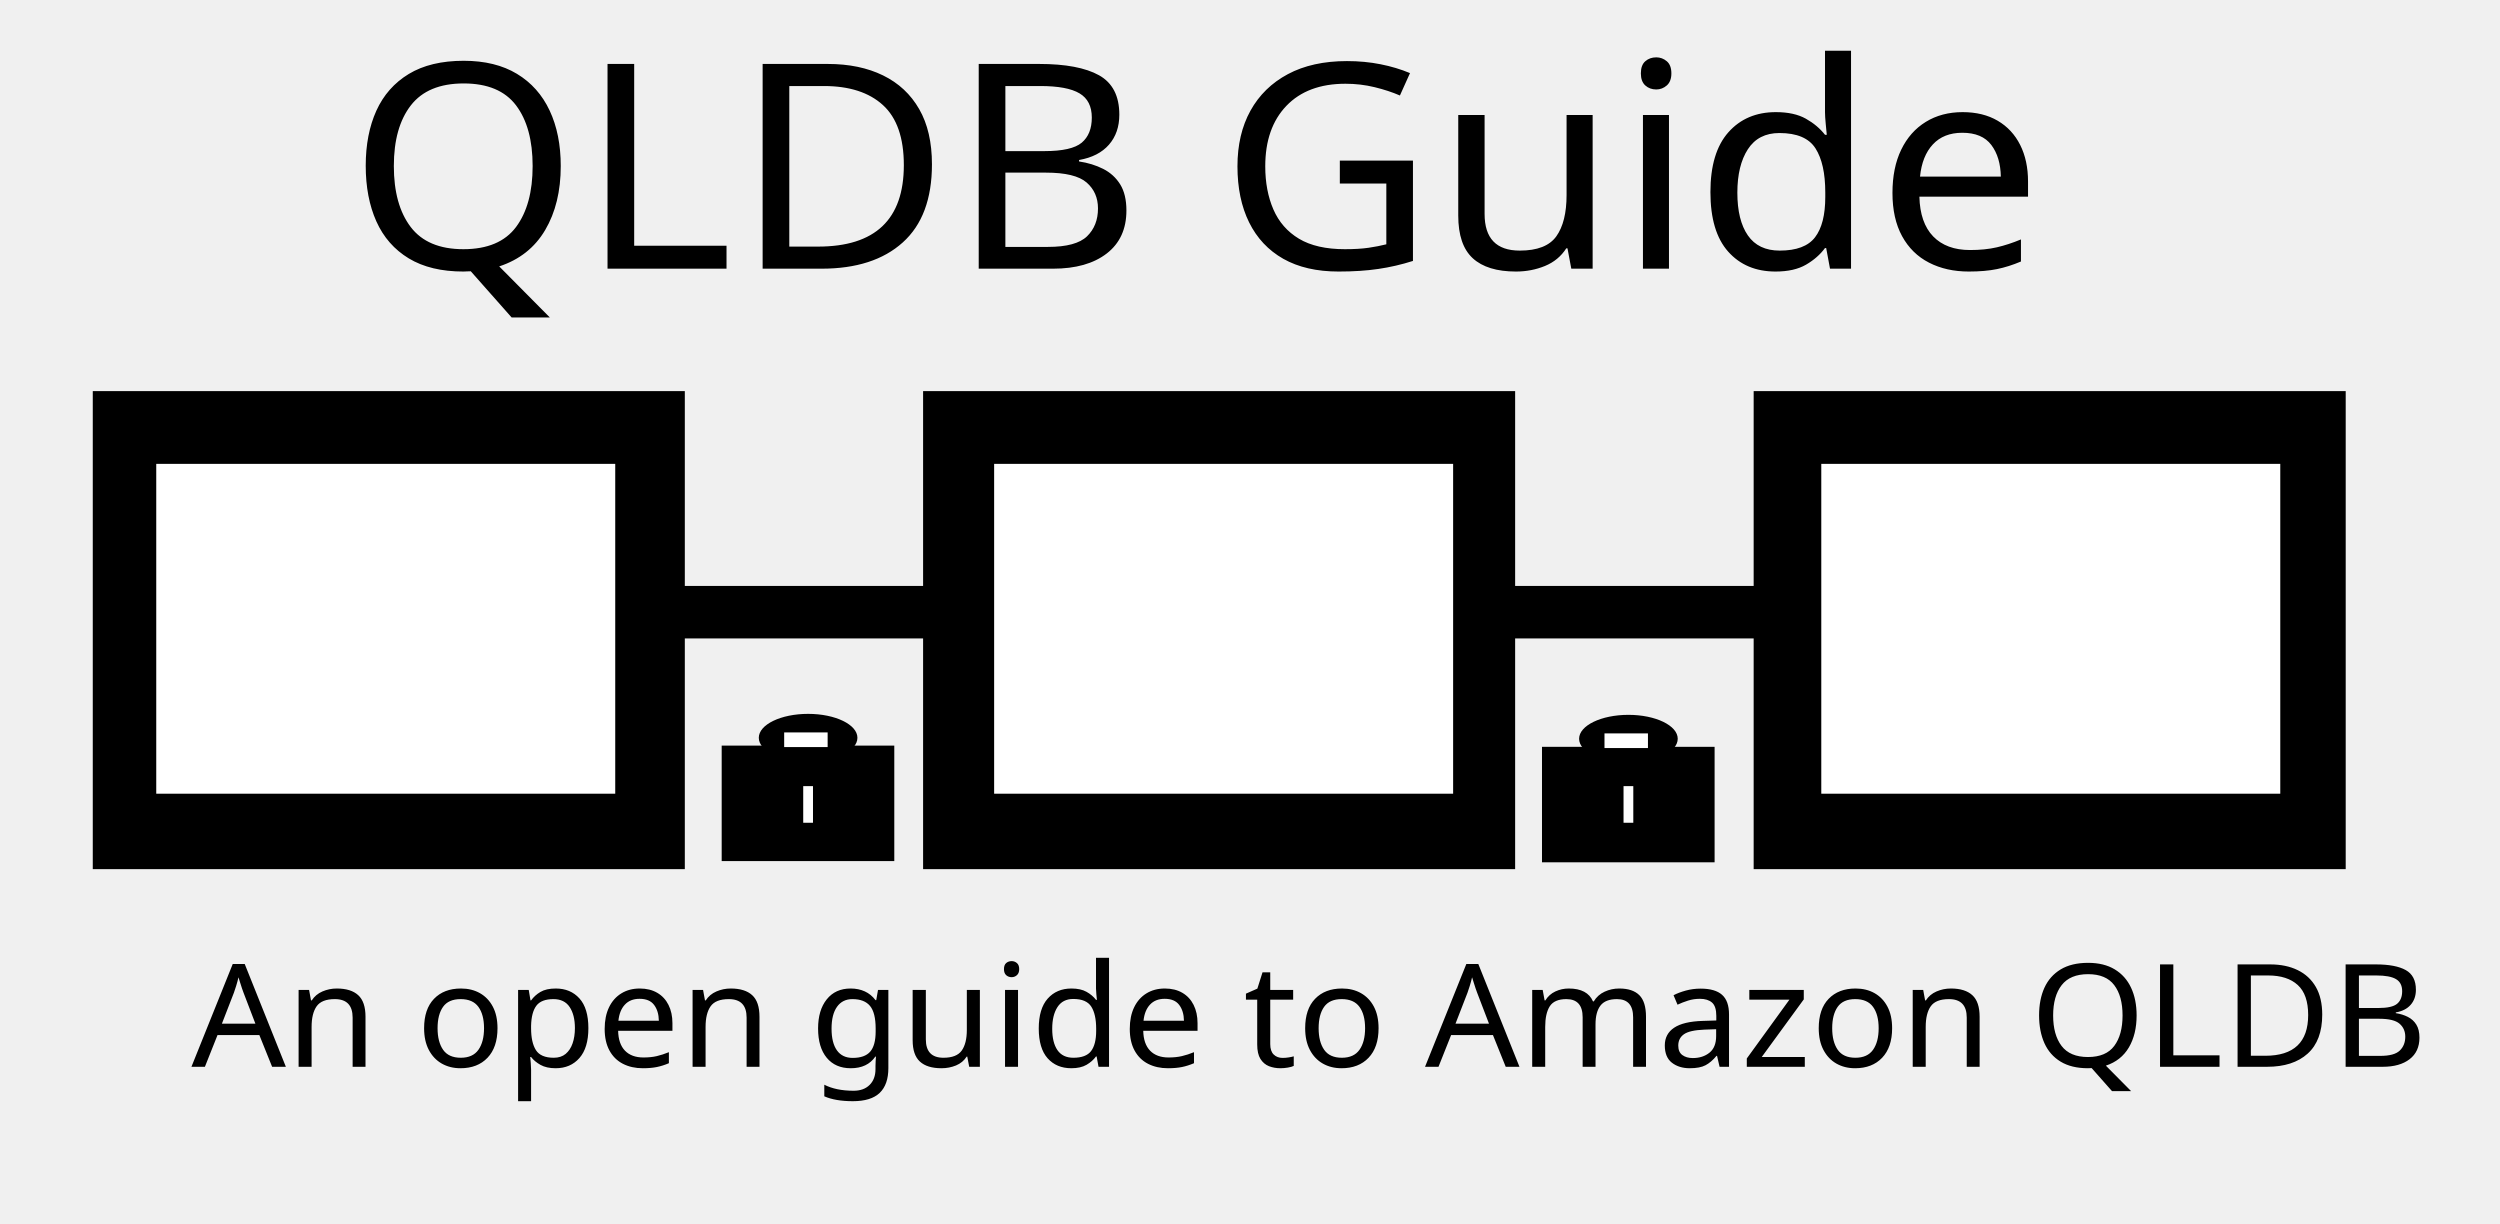
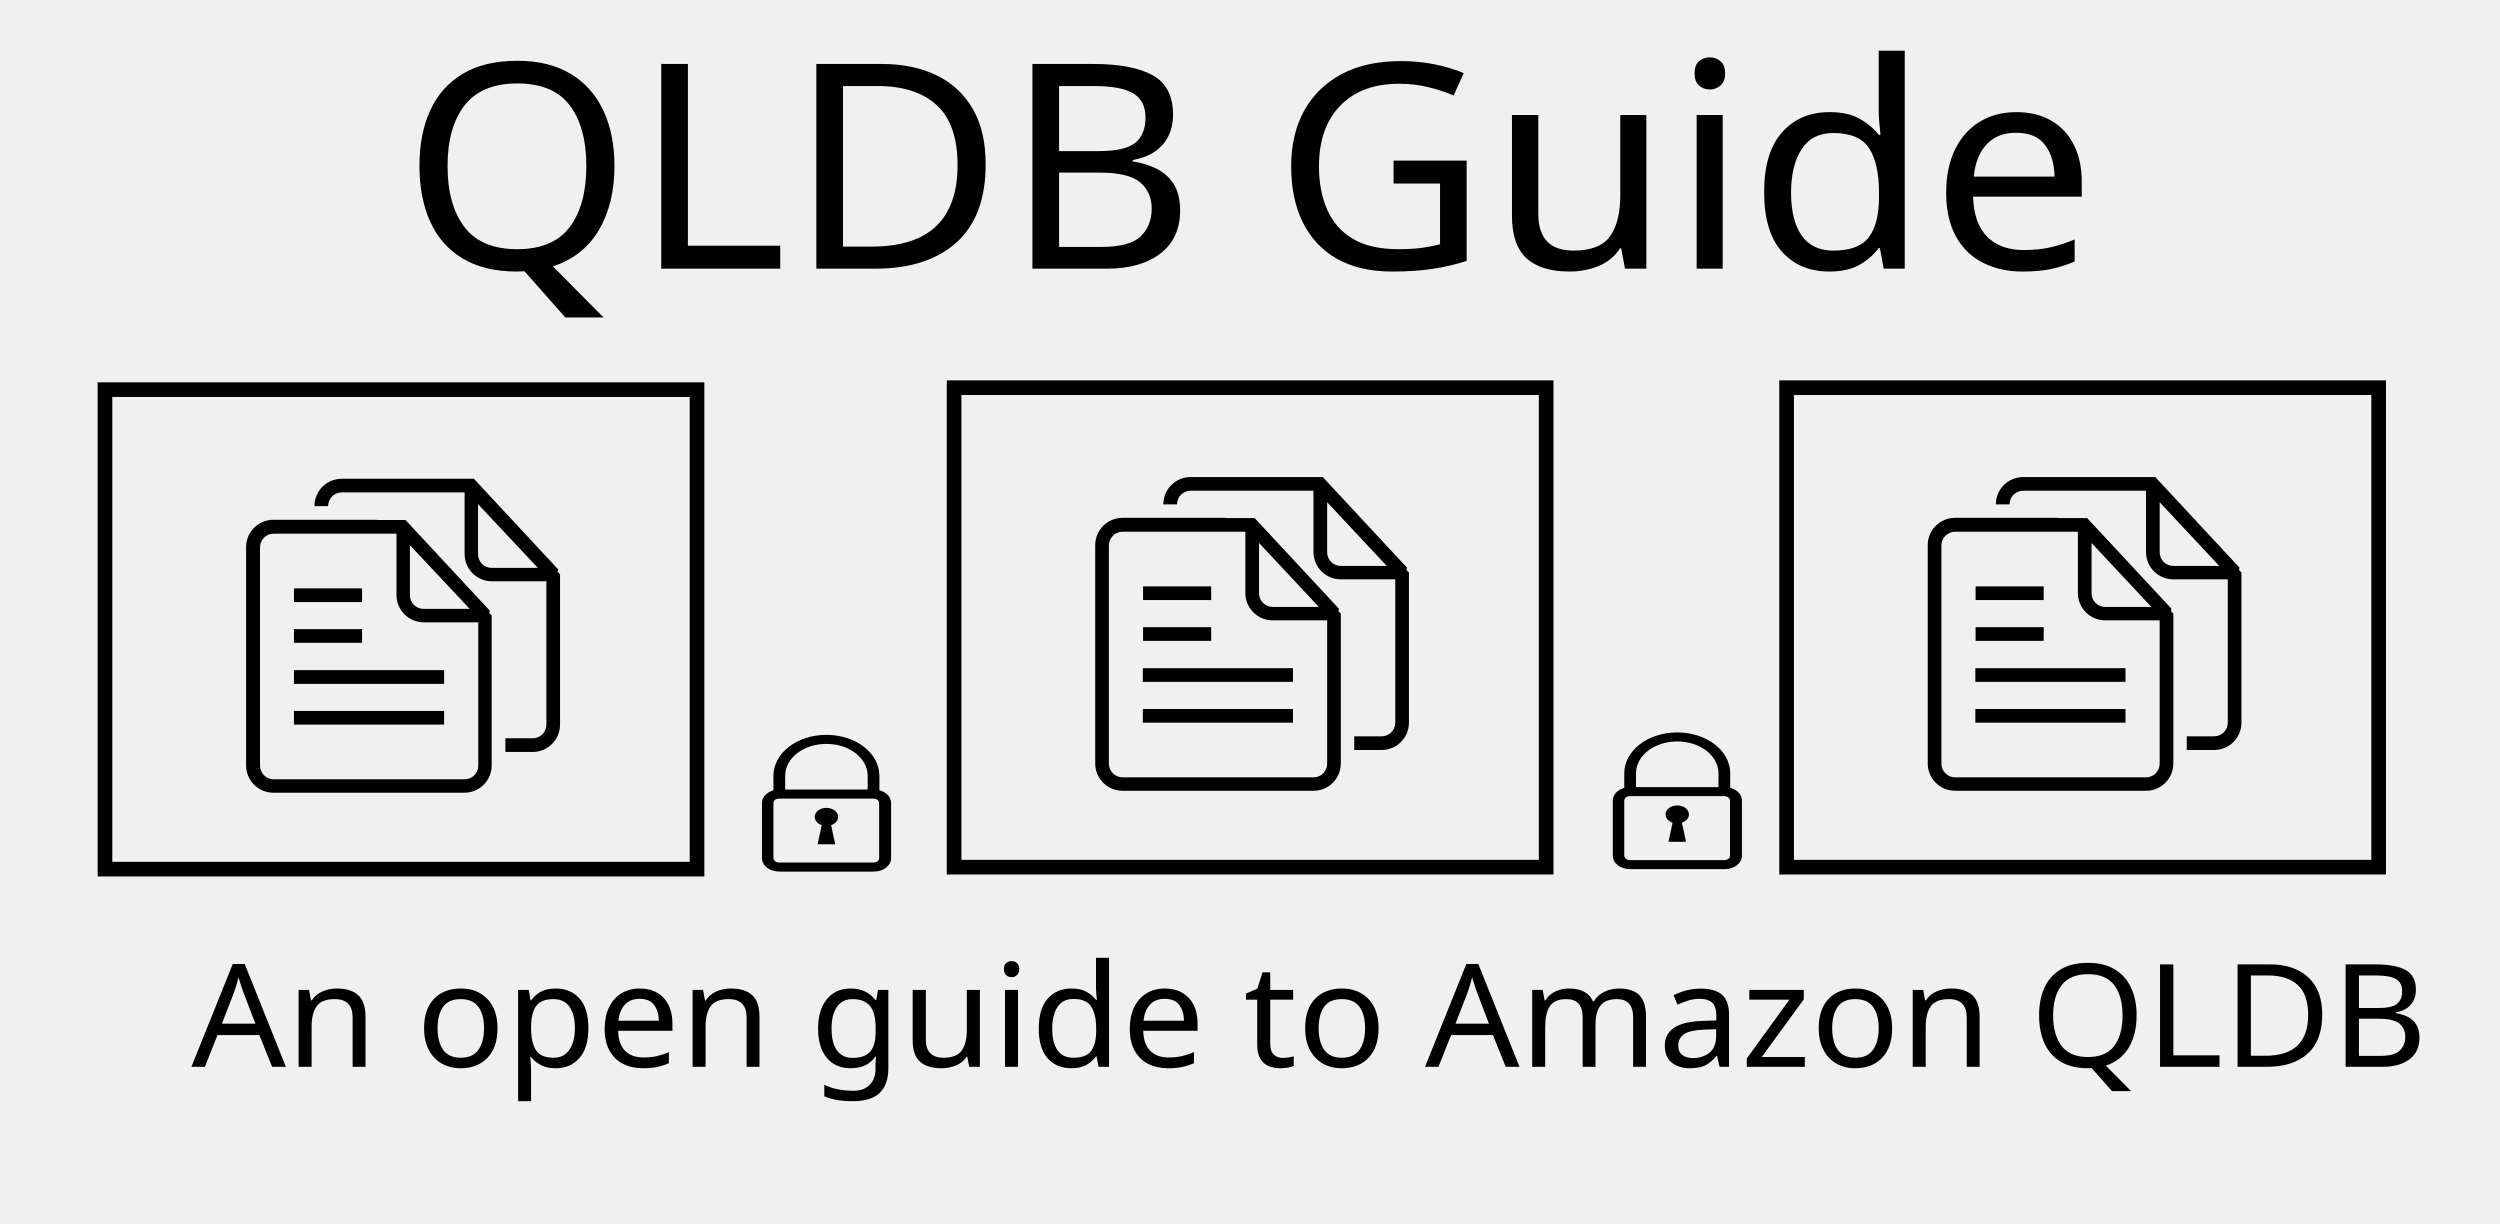
<svg xmlns="http://www.w3.org/2000/svg" version="1.1" id="Layer_1" x="0px" y="0px" viewBox="0 0 1024 501" style="enable-background:new 0 0 1024 501;" xml:space="preserve">
  <style type="text/css">
	.st0{fill:none;}
	.st1{font-family:'BradleyHandITCTT-Bold';}
	.st2{font-size:117.46px;}
- 	.st3{fill:#FFFFFF;}
- 	.st4{font-size:58.73px;}
+ 	.st3{font-size:58.73px;}
+ 	.st4{fill:none;stroke:#000000;stroke-width:6;stroke-miterlimit:10;}
+ 	.st5{stroke:#000000;stroke-width:4;stroke-miterlimit:10;}
</style>
-   <rect x="142.4" y="33" class="st0" width="811.6" height="127.2" />
-   <text transform="matrix(1.0322 0 0 1 142.3979 110.0527)" class="st1 st2">QLDB Guide</text>
-   <rect x="38" y="160.2" width="242.5" height="195.8" />
-   <rect x="378.1" y="160.2" width="242.5" height="195.8" />
-   <rect x="718.3" y="160.2" width="242.5" height="195.8" />
-   <rect x="64" y="190" class="st3" width="188" height="135.1" />
-   <rect x="258.6" y="240" width="126.3" height="21.5" />
-   <rect x="295.6" y="305.4" width="70.7" height="47.3" />
-   <ellipse cx="331" cy="302.2" rx="20.2" ry="9.8" />
-   <rect x="321.2" y="300" class="st3" width="17.8" height="6" />
+   <rect x="136.4" y="33" class="st0" width="811.6" height="127.2" />
+   <text transform="matrix(1.0322 0 0 1 164.3979 110.0527)" class="st1 st2">QLDB Guide</text>
  <rect x="78.4" y="398.4" class="st0" width="907.6" height="81.6" />
-   <text transform="matrix(1.0322 0 0 1 78.4121 436.957)" class="st1 st4">An open guide to Amazon QLDB</text>
-   <rect x="631.6" y="305.9" width="70.7" height="47.3" />
-   <ellipse cx="667" cy="302.6" rx="20.2" ry="9.8" />
-   <rect x="657.2" y="300.4" class="st3" width="17.8" height="6" />
-   <rect x="329" y="322" class="st3" width="4" height="15" />
-   <rect x="665" y="322" class="st3" width="4" height="15" />
-   <rect x="604.6" y="240" width="126.3" height="21.5" />
-   <rect x="407.2" y="190" class="st3" width="188" height="135.1" />
-   <rect x="746" y="190" class="st3" width="188" height="135.1" />
+   <text transform="matrix(1.0322 0 0 1 78.4121 436.957)" class="st1 st3">An open guide to Amazon QLDB</text>
+   <g>
+     <path d="M218.2,308H207v-5.6h11.2c3.1,0,5.6-2.5,5.6-5.6v-58.7h-22.3c-6.2,0-11.2-5-11.2-11.2v-19.6v-5.6H140   c-3.1,0-5.6,2.5-5.6,5.6h-5.6c0-6.2,5-11.2,11.2-11.2c0,0,21.5,0,41.9,0c0.5,0,1,0,1.5,0c1,0,1.9,0,2.9,0h7.8l34.5,37.1l-0.2,1l1,1   v8.4v53.1C229.4,303,224.4,308,218.2,308z M195.8,206.5V227c0,3.1,2.5,5.6,5.6,5.6h18.9L195.8,206.5z M155.4,213c1,0,1.9,0,2.9,0   h7.8l34.5,37.1l-0.2,1l1,1v1.2v7.1v53.1c0,6.2-5,11.2-11.2,11.2H112c-6.2,0-11.2-5-11.2-11.2v-89.4c0-6.2,5-11.2,11.2-11.2   c0,0,21.5,0,41.9,0C154.4,213,154.9,213,155.4,213z M167.9,223.3v20.5c0,3.1,2.5,5.6,5.6,5.6h18.9L167.9,223.3z M106.5,224.2v89.4   c0,3.1,2.5,5.6,5.6,5.6h78.2c3.1,0,5.6-2.5,5.6-5.6v-58.7h-22.3c-6.2,0-11.2-5-11.2-11.2v-25.1H112   C109,218.6,106.5,221.1,106.5,224.2z M120.4,257.7h27.9v5.6h-27.9V257.7z M120.4,241h27.9v5.6h-27.9V241z M181.9,280.1h-61.5v-5.6   h61.5L181.9,280.1L181.9,280.1z M181.9,296.8h-61.5v-5.6h61.5L181.9,296.8L181.9,296.8z" />
+   </g>
+   <g>
+     <path d="M360.2,325.3h-4.8v-7.5c0-7.3-7.5-13.1-16.9-13.1s-16.9,5.8-16.9,13.1v7.5h-4.8v-7.5c0-9.3,9.6-16.8,21.7-16.8   s21.7,7.5,21.7,16.8V325.3z" />
+     <path d="M357.8,357h-38.5c-4.1,0-7.2-2.4-7.2-5.6V329c0-3.2,3.1-5.6,7.2-5.6h38.5c4.1,0,7.2,2.4,7.2,5.6v22.4   C365,354.6,361.9,357,357.8,357z M319.2,327.1c-1.4,0-2.4,0.7-2.4,1.9v22.4c0,1.1,1,1.9,2.4,1.9h38.5c1.4,0,2.4-0.7,2.4-1.9V329   c0-1.1-1-1.9-2.4-1.9H319.2z" />
+     <ellipse cx="338.5" cy="334.6" rx="4.8" ry="3.7" />
+     <path d="M339.7,334.6h-2.4l-2.4,11.2h7.2L339.7,334.6z" />
+   </g>
+   <rect x="43" y="159.6" class="st4" width="242.5" height="196.4" />
+   <rect x="286.9" y="252.8" class="st5" width="100" height="0" />
+   <g>
+     <path d="M565.9,307.2h-11.2v-5.6h11.2c3.1,0,5.6-2.5,5.6-5.6v-58.7h-22.3c-6.2,0-11.2-5-11.2-11.2v-19.6V201h-50.3   c-3.1,0-5.6,2.5-5.6,5.6h-5.6c0-6.2,5-11.2,11.2-11.2c0,0,21.5,0,41.9,0c0.5,0,1,0,1.5,0c1,0,1.9,0,2.9,0h7.8l34.5,37.1l-0.2,1l1,1   v8.4V296C577.1,302.2,572.1,307.2,565.9,307.2z M543.6,205.7v20.5c0,3.1,2.5,5.6,5.6,5.6H568L543.6,205.7z M503.2,212.2   c1,0,1.9,0,2.9,0h7.8l34.5,37.1l-0.2,1l1,1v1.2v7.1v53.1c0,6.2-5,11.2-11.2,11.2h-78.2c-6.2,0-11.2-5-11.2-11.2v-89.4   c0-6.2,5-11.2,11.2-11.2c0,0,21.5,0,41.9,0C502.2,212.2,502.7,212.2,503.2,212.2z M515.7,222.4V243c0,3.1,2.5,5.6,5.6,5.6h18.9   L515.7,222.4z M454.2,223.4v89.4c0,3.1,2.5,5.6,5.6,5.6H538c3.1,0,5.6-2.5,5.6-5.6v-58.7h-22.3c-6.2,0-11.2-5-11.2-11.2v-25.1   h-50.3C456.7,217.8,454.2,220.3,454.2,223.4z M468.2,256.9h27.9v5.6h-27.9V256.9z M468.2,240.2h27.9v5.6h-27.9V240.2z M529.6,279.3   h-61.5v-5.6h61.5V279.3L529.6,279.3z M529.6,296h-61.5v-5.6h61.5V296L529.6,296z" />
+   </g>
+   <rect x="390.8" y="158.8" class="st4" width="242.5" height="196.4" />
+   <g>
+     <path d="M906.9,307.2h-11.2v-5.6h11.2c3.1,0,5.6-2.5,5.6-5.6v-58.7h-22.3c-6.2,0-11.2-5-11.2-11.2v-19.6V201h-50.3   c-3.1,0-5.6,2.5-5.6,5.6h-5.6c0-6.2,5-11.2,11.2-11.2c0,0,21.5,0,41.9,0c0.5,0,1,0,1.5,0c1,0,1.9,0,2.9,0h7.8l34.5,37.1l-0.2,1l1,1   v8.4V296C918.1,302.2,913.1,307.2,906.9,307.2z M884.6,205.7v20.5c0,3.1,2.5,5.6,5.6,5.6H909L884.6,205.7z M844.2,212.2   c1,0,1.9,0,2.9,0h7.8l34.5,37.1l-0.2,1l1,1v1.2v7.1v53.1c0,6.2-5,11.2-11.2,11.2h-78.2c-6.2,0-11.2-5-11.2-11.2v-89.4   c0-6.2,5-11.2,11.2-11.2c0,0,21.5,0,41.9,0C843.2,212.2,843.7,212.2,844.2,212.2z M856.7,222.4V243c0,3.1,2.5,5.6,5.6,5.6h18.9   L856.7,222.4z M795.2,223.4v89.4c0,3.1,2.5,5.6,5.6,5.6H879c3.1,0,5.6-2.5,5.6-5.6v-58.7h-22.3c-6.2,0-11.2-5-11.2-11.2v-25.1   h-50.3C797.7,217.8,795.2,220.3,795.2,223.4z M809.2,256.9h27.9v5.6h-27.9V256.9z M809.2,240.2h27.9v5.6h-27.9V240.2z M870.6,279.3   h-61.5v-5.6h61.5V279.3L870.6,279.3z M870.6,296h-61.5v-5.6h61.5V296L870.6,296z" />
+   </g>
+   <rect x="731.8" y="158.8" class="st4" width="242.5" height="196.4" />
+   <rect x="632" y="250" class="st5" width="100" height="0" />
+   <g>
+     <path d="M708.7,324.3h-4.8v-7.5c0-7.3-7.5-13.1-16.9-13.1s-16.9,5.8-16.9,13.1v7.5h-4.8v-7.5c0-9.3,9.6-16.8,21.7-16.8   s21.7,7.5,21.7,16.8V324.3z" />
+     <path d="M706.3,356h-38.5c-4.1,0-7.2-2.4-7.2-5.6V328c0-3.2,3.1-5.6,7.2-5.6h38.5c4.1,0,7.2,2.4,7.2,5.6v22.4   C713.5,353.6,710.4,356,706.3,356z M667.7,326.1c-1.4,0-2.4,0.7-2.4,1.9v22.4c0,1.1,1,1.9,2.4,1.9h38.5c1.4,0,2.4-0.7,2.4-1.9V328   c0-1.1-1-1.9-2.4-1.9H667.7z" />
+     <ellipse cx="687" cy="333.6" rx="4.8" ry="3.7" />
+     <path d="M688.2,333.6h-2.4l-2.4,11.2h7.2L688.2,333.6z" />
+   </g>
</svg>
